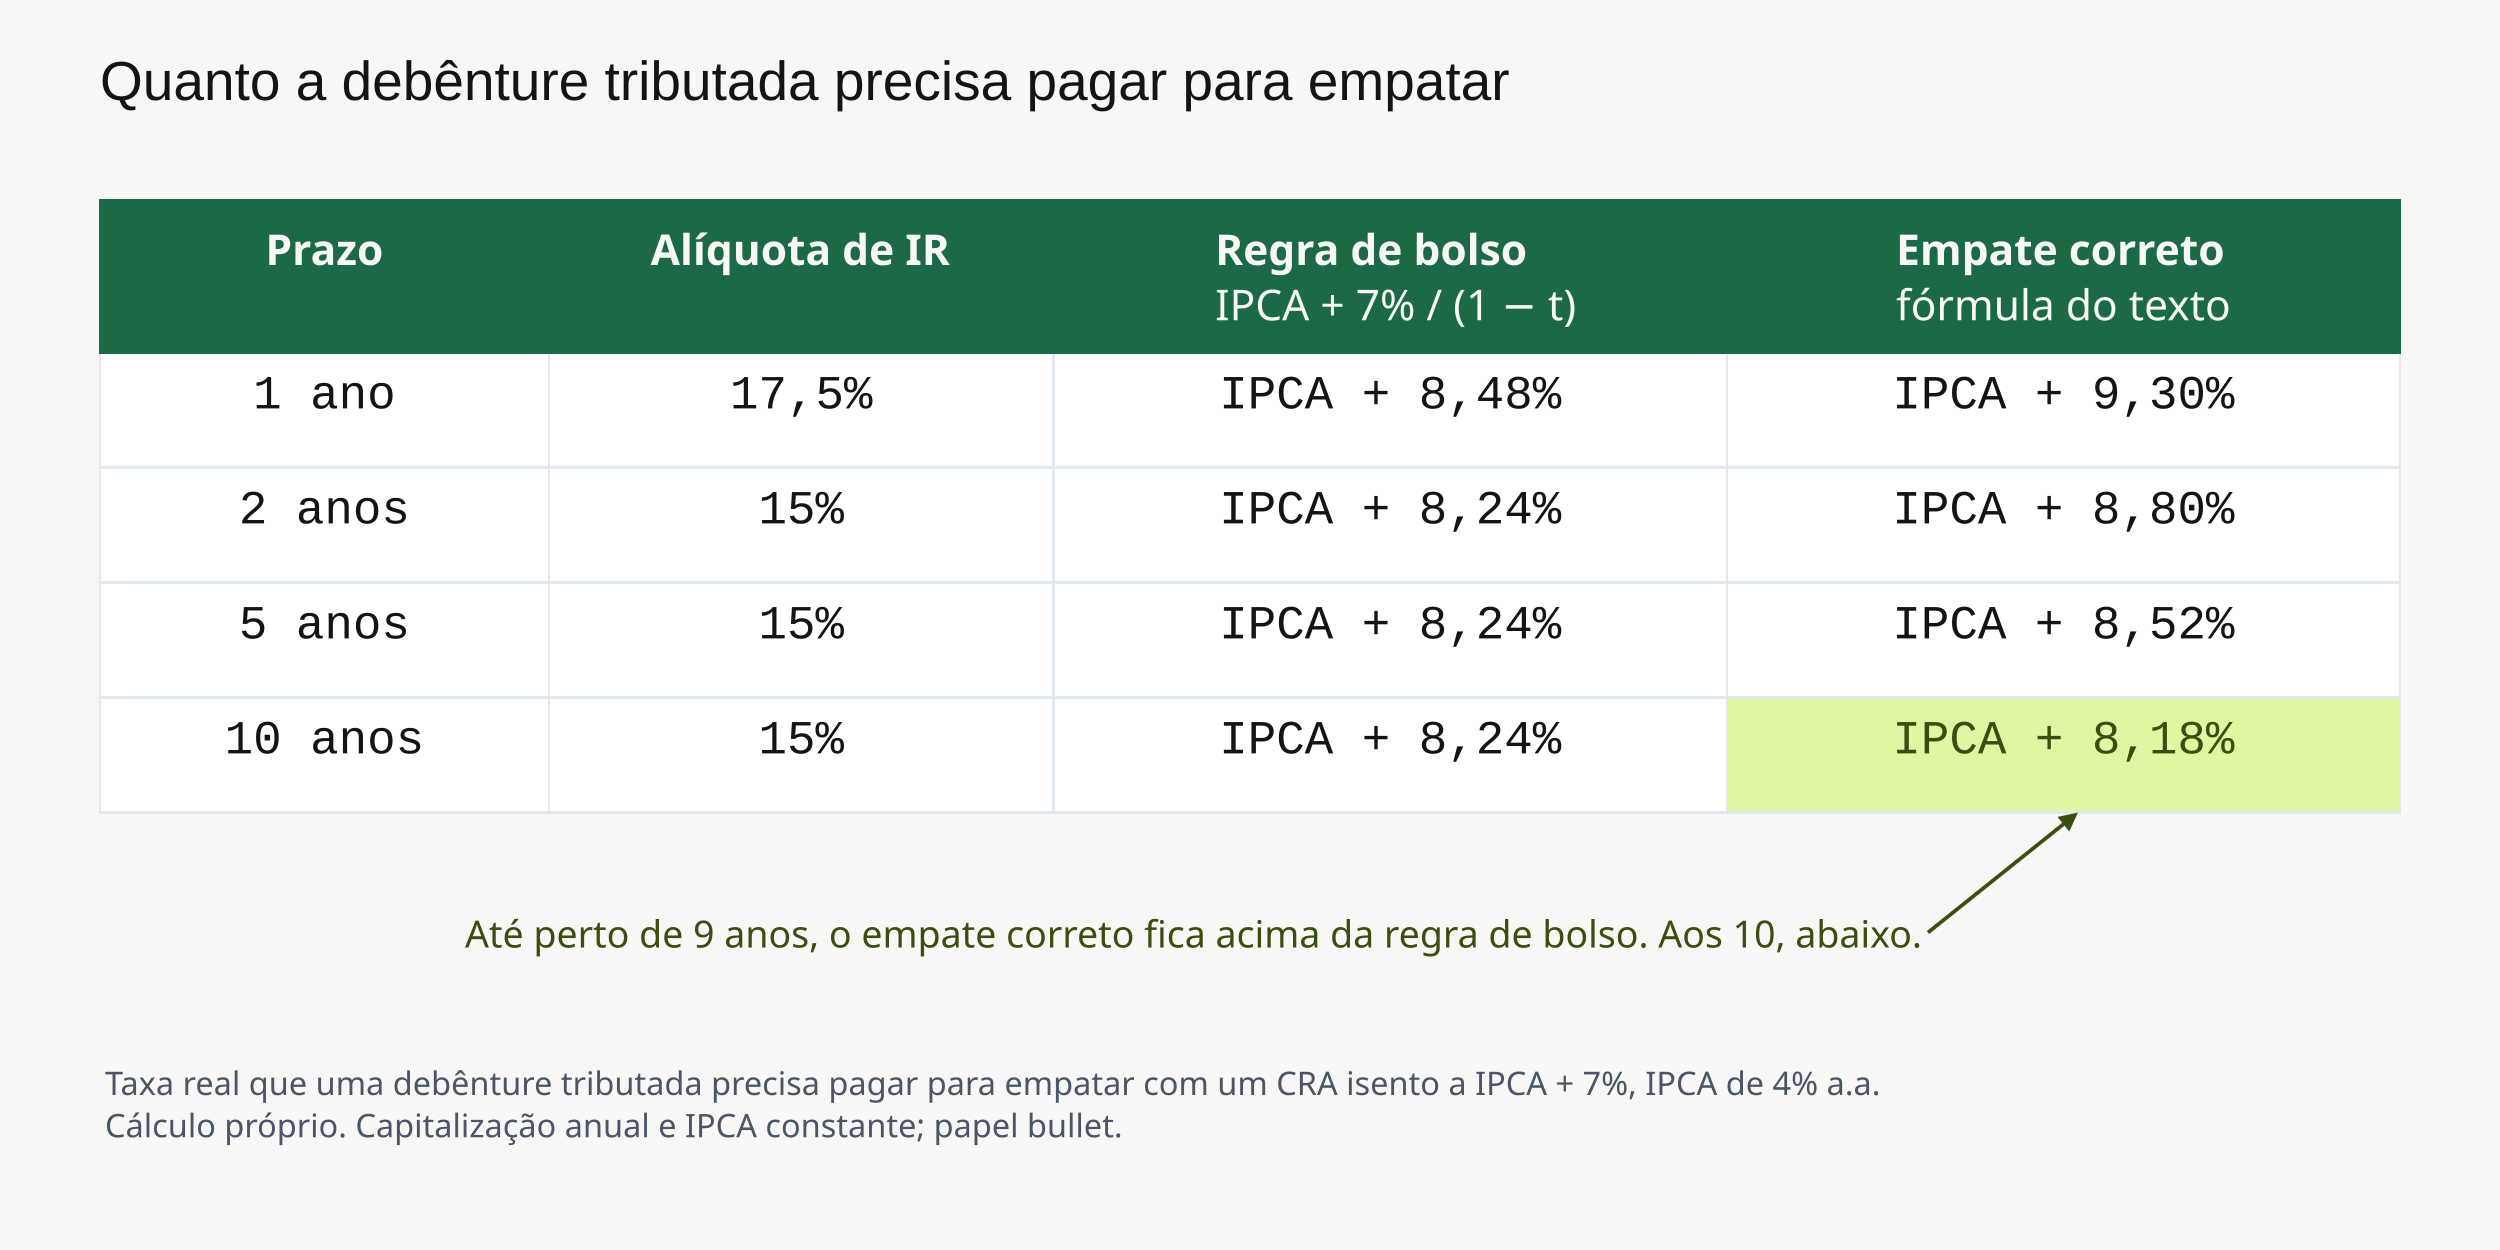
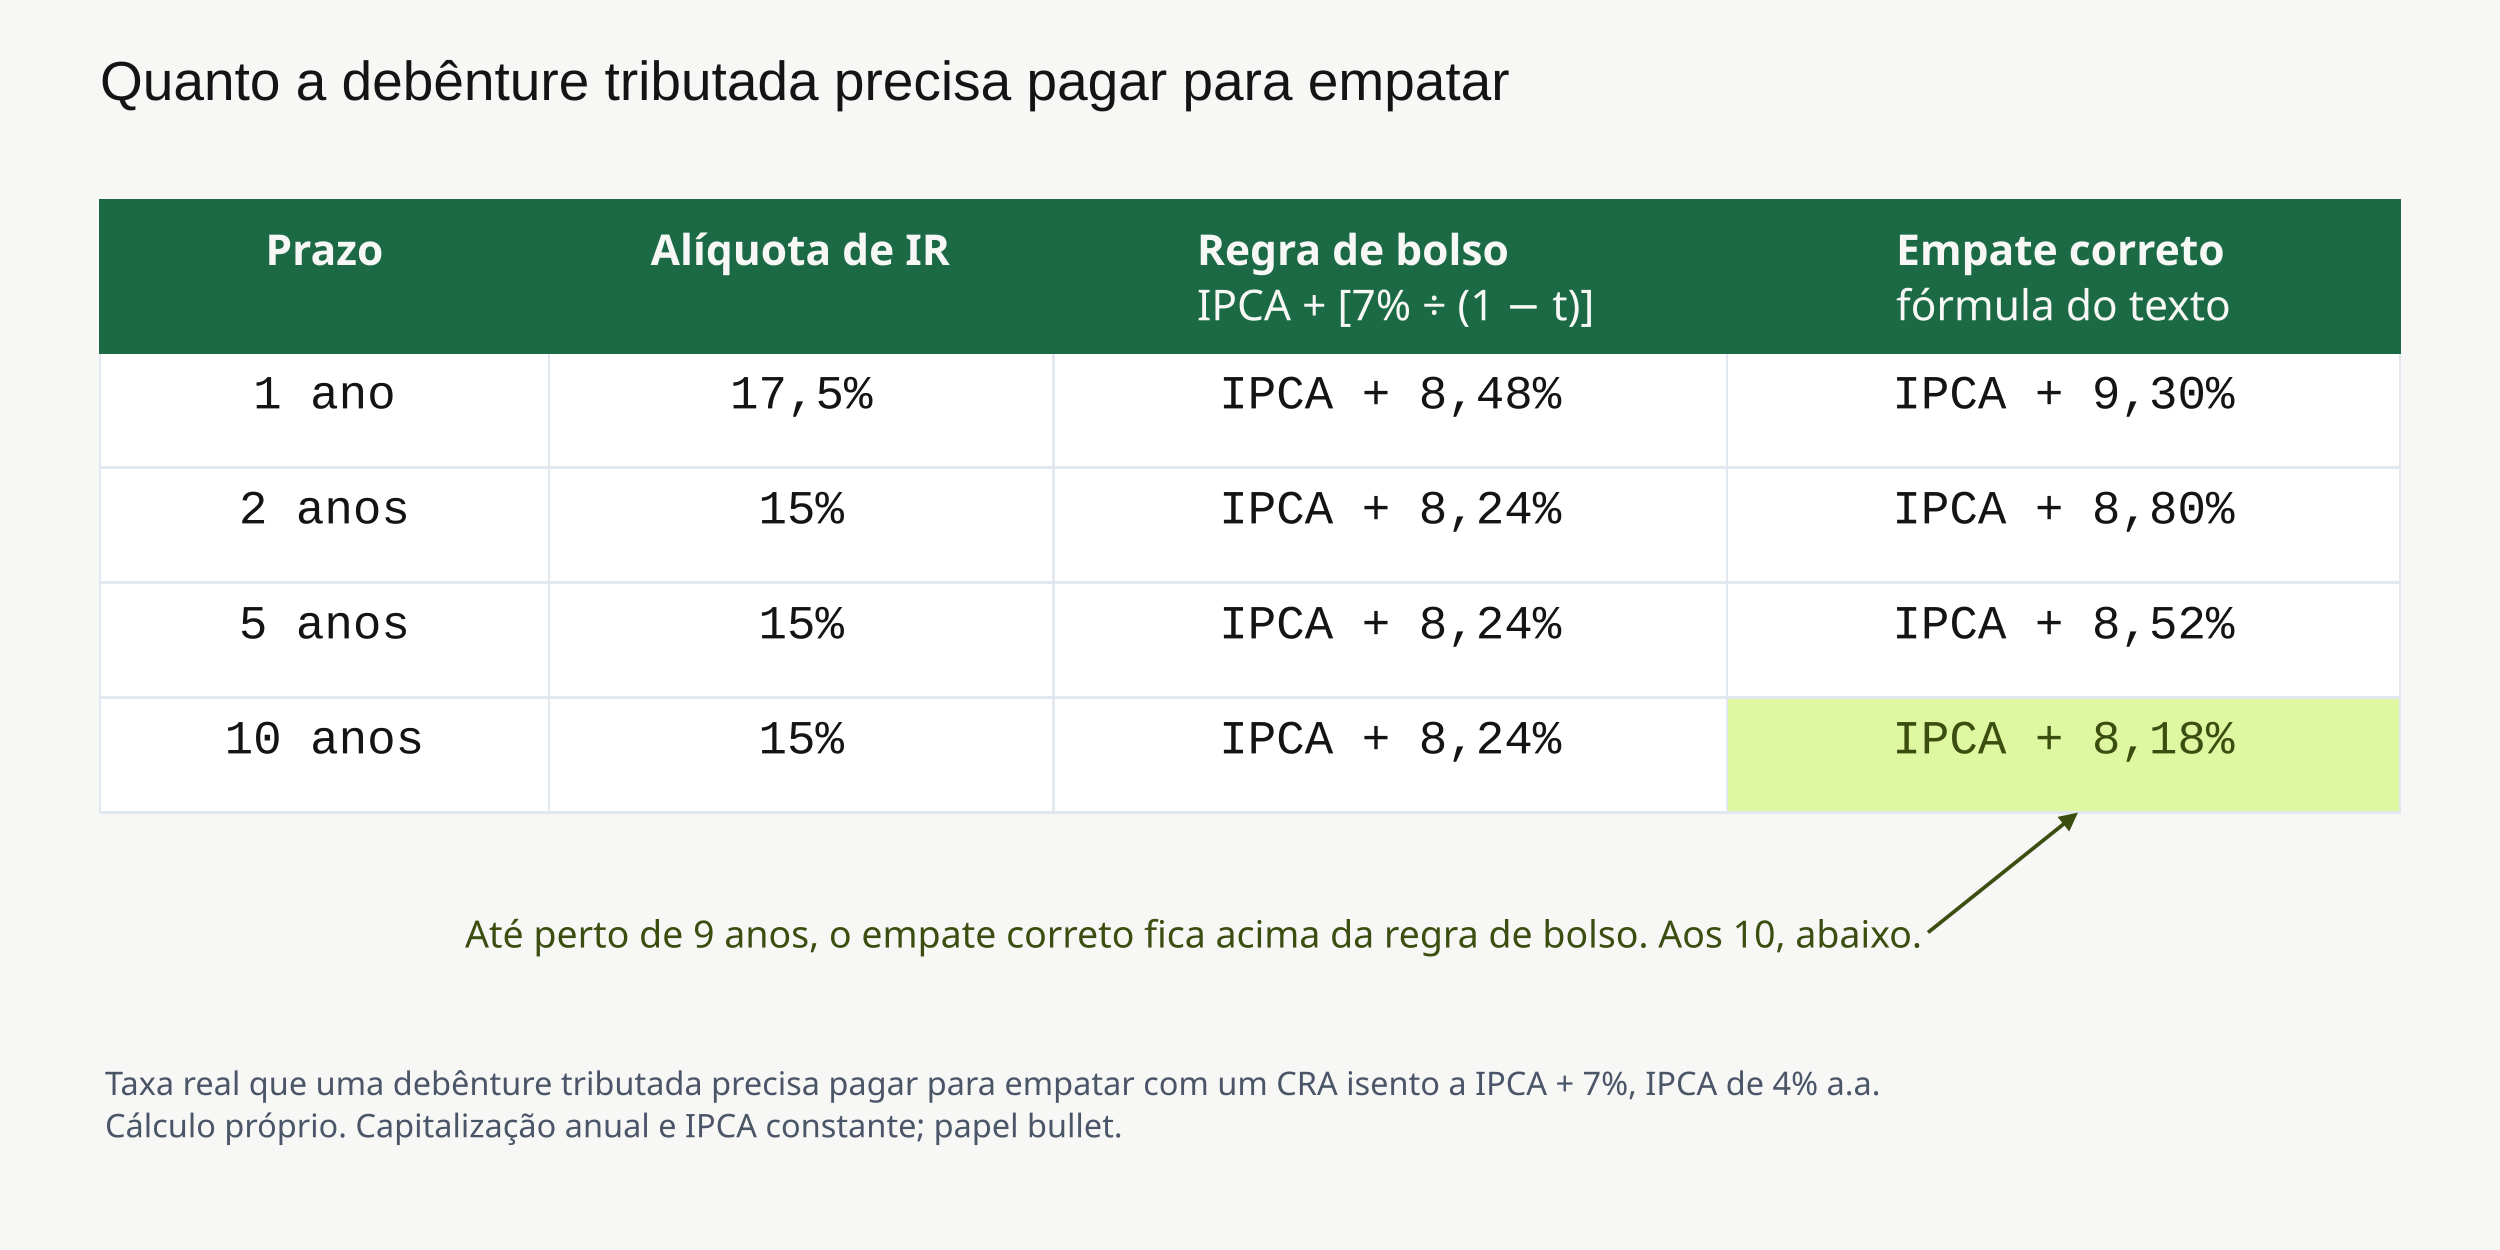
<svg xmlns="http://www.w3.org/2000/svg" class="main-svg" width="1000" height="500" style="" viewBox="0 0 1000 500">
  <rect x="0" y="0" width="1000" height="500" style="fill: rgb(247, 247, 245); fill-opacity: 1;" />
-   <defs id="defs-1b7ee1">
+   <defs id="defs-85d5a0">
    <g class="clips" />
    <g class="gradients" />
    <g class="patterns" />
  </defs>
  <g class="bglayer" />
  <g class="layer-below">
    <g class="imagelayer" />
    <g class="shapelayer" />
  </g>
  <g class="cartesianlayer" />
  <g class="polarlayer" />
  <g class="smithlayer" />
  <g class="ternarylayer" />
  <g class="geolayer" />
  <g class="funnelarealayer" />
  <g class="pielayer" />
  <g class="iciclelayer" />
  <g class="treemaplayer" />
  <g class="sunburstlayer" />
  <g class="glimages" />
  <g class="table" overflow="visible" width="1000" height="500" transform="" style="box-sizing: content-box; position: absolute; left: 0px; overflow: visible; shape-rendering: crispedges; pointer-events: all;">
-     <g class="table-control-view" transform="translate(40,80)" clip-path="url(#clip1b7ee1_scrollAreaBottomClip_5255b8true)" style="box-sizing: content-box;">
+     <g class="table-control-view" transform="translate(40,80)" clip-path="url(#clip85d5a0_scrollAreaBottomClip_36f7fftrue)" style="box-sizing: content-box;">
      <rect class="scroll-background" fill="none" width="920" height="250" />
-       <g class="y-column" transform="" clip-path="url(#clip1b7ee1_columnBoundaryClippath_5255b8true_0)">
+       <g class="y-column" transform="" clip-path="url(#clip85d5a0_columnBoundaryClippath_36f7fftrue_0)">
        <g class="column-block" id="cells1" transform="" style="cursor: default;">
          <g class="column-cells">
            <g class="column-cell" transform="translate(0,61.10001)">
              <rect class="cell-rect" width="179.512" stroke-width="1" style="stroke: rgb(226, 232, 240); stroke-opacity: 1; fill: rgb(255, 255, 255); fill-opacity: 1;" height="46" />
              <g class="cell-text-holder" transform="translate(89.7561,8)" text-anchor="middle" style="shape-rendering: geometricprecision;">
                <text class="cell-text" dy="0.75em" x="0" y="0" style="cursor: auto; font-family: 'IBM Plex Mono', 'Courier New', monospace; font-size: 19px; fill: rgb(20, 20, 20); fill-opacity: 1; white-space: pre;">1 ano</text>
              </g>
            </g>
            <g class="column-cell" transform="translate(0,107.1)">
              <rect class="cell-rect" width="179.512" stroke-width="1" style="stroke: rgb(226, 232, 240); stroke-opacity: 1; fill: rgb(255, 255, 255); fill-opacity: 1;" height="46" />
              <g class="cell-text-holder" transform="translate(89.7561,8)" text-anchor="middle" style="shape-rendering: geometricprecision;">
                <text class="cell-text" dy="0.75em" x="0" y="0" style="cursor: auto; font-family: 'IBM Plex Mono', 'Courier New', monospace; font-size: 19px; fill: rgb(20, 20, 20); fill-opacity: 1; white-space: pre;">2 anos</text>
              </g>
            </g>
            <g class="column-cell" transform="translate(0,153.1)">
              <rect class="cell-rect" width="179.512" stroke-width="1" style="stroke: rgb(226, 232, 240); stroke-opacity: 1; fill: rgb(255, 255, 255); fill-opacity: 1;" height="46" />
              <g class="cell-text-holder" transform="translate(89.7561,8)" text-anchor="middle" style="shape-rendering: geometricprecision;">
                <text class="cell-text" dy="0.75em" x="0" y="0" style="cursor: auto; font-family: 'IBM Plex Mono', 'Courier New', monospace; font-size: 19px; fill: rgb(20, 20, 20); fill-opacity: 1; white-space: pre;">5 anos</text>
              </g>
            </g>
            <g class="column-cell" transform="translate(0,199.1)">
              <rect class="cell-rect" width="179.512" stroke-width="1" style="stroke: rgb(226, 232, 240); stroke-opacity: 1; fill: rgb(255, 255, 255); fill-opacity: 1;" height="46" />
              <g class="cell-text-holder" transform="translate(89.7561,8)" text-anchor="middle" style="shape-rendering: geometricprecision;">
                <text class="cell-text" dy="0.75em" x="0" y="0" style="cursor: auto; font-family: 'IBM Plex Mono', 'Courier New', monospace; font-size: 19px; fill: rgb(20, 20, 20); fill-opacity: 1; white-space: pre;">10 anos</text>
              </g>
            </g>
          </g>
        </g>
        <g class="column-block" id="cells2" transform="" style="cursor: default;">
          <g class="column-cells" />
        </g>
        <g class="column-block" id="header" style="cursor: ew-resize;">
          <g class="column-cells">
            <g class="column-cell" transform="">
              <rect class="cell-rect" width="179.512" stroke-width="1" style="stroke: rgb(27, 106, 69); stroke-opacity: 1; fill: rgb(27, 106, 69); fill-opacity: 1;" height="61.1" />
              <g class="cell-text-holder" transform="translate(66.17797,26)" style="shape-rendering: geometricprecision;">
                <text class="cell-text" dy="0" x="0" y="0" style="cursor: auto; font-family: &quot;Source Sans 3&quot;, system-ui, sans-serif; font-size: 17px; fill: rgb(247, 247, 245); fill-opacity: 1; white-space: pre;">
                  <tspan style="font-weight:bold">Prazo</tspan>
                </text>
              </g>
            </g>
          </g>
        </g>
        <g class="column-boundary" />
-         <clipPath class="column-boundary-clippath" id="clip1b7ee1_columnBoundaryClippath_5255b8true_0">
+         <clipPath class="column-boundary-clippath" id="clip85d5a0_columnBoundaryClippath_36f7fftrue_0">
          <rect class="column-boundary-rect" fill="none" width="181.512" height="257" x="-1" y="-1" />
        </clipPath>
      </g>
-       <g class="y-column" transform="translate(179.5122,0)" clip-path="url(#clip1b7ee1_columnBoundaryClippath_5255b8true_1)">
+       <g class="y-column" transform="translate(179.5122,0)" clip-path="url(#clip85d5a0_columnBoundaryClippath_36f7fftrue_1)">
        <g class="column-block" id="cells1" transform="" style="cursor: default;">
          <g class="column-cells">
            <g class="column-cell" transform="translate(0,61.10001)">
              <rect class="cell-rect" width="201.951" stroke-width="1" style="stroke: rgb(226, 232, 240); stroke-opacity: 1; fill: rgb(255, 255, 255); fill-opacity: 1;" height="46" />
              <g class="cell-text-holder" transform="translate(100.9756,8)" text-anchor="middle" style="shape-rendering: geometricprecision;">
                <text class="cell-text" dy="0.75em" style="cursor: auto; font-family: 'IBM Plex Mono', 'Courier New', monospace; font-size: 19px; fill: rgb(20, 20, 20); fill-opacity: 1;">17,5%</text>
              </g>
            </g>
            <g class="column-cell" transform="translate(0,107.1)">
              <rect class="cell-rect" width="201.951" stroke-width="1" style="stroke: rgb(226, 232, 240); stroke-opacity: 1; fill: rgb(255, 255, 255); fill-opacity: 1;" height="46" />
              <g class="cell-text-holder" transform="translate(100.9756,8)" text-anchor="middle" style="shape-rendering: geometricprecision;">
                <text class="cell-text" dy="0.75em" style="cursor: auto; font-family: 'IBM Plex Mono', 'Courier New', monospace; font-size: 19px; fill: rgb(20, 20, 20); fill-opacity: 1;">15%</text>
              </g>
            </g>
            <g class="column-cell" transform="translate(0,153.1)">
              <rect class="cell-rect" width="201.951" stroke-width="1" style="stroke: rgb(226, 232, 240); stroke-opacity: 1; fill: rgb(255, 255, 255); fill-opacity: 1;" height="46" />
              <g class="cell-text-holder" transform="translate(100.9756,8)" text-anchor="middle" style="shape-rendering: geometricprecision;">
                <text class="cell-text" dy="0.75em" style="cursor: auto; font-family: 'IBM Plex Mono', 'Courier New', monospace; font-size: 19px; fill: rgb(20, 20, 20); fill-opacity: 1;">15%</text>
              </g>
            </g>
            <g class="column-cell" transform="translate(0,199.1)">
              <rect class="cell-rect" width="201.951" stroke-width="1" style="stroke: rgb(226, 232, 240); stroke-opacity: 1; fill: rgb(255, 255, 255); fill-opacity: 1;" height="46" />
              <g class="cell-text-holder" transform="translate(100.9756,8)" text-anchor="middle" style="shape-rendering: geometricprecision;">
                <text class="cell-text" dy="0.75em" style="cursor: auto; font-family: 'IBM Plex Mono', 'Courier New', monospace; font-size: 19px; fill: rgb(20, 20, 20); fill-opacity: 1;">15%</text>
              </g>
            </g>
          </g>
        </g>
        <g class="column-block" id="cells2" transform="" style="cursor: default;">
          <g class="column-cells" />
        </g>
        <g class="column-block" id="header" style="cursor: ew-resize;">
          <g class="column-cells">
            <g class="column-cell" transform="">
              <rect class="cell-rect" width="201.951" stroke-width="1" style="stroke: rgb(27, 106, 69); stroke-opacity: 1; fill: rgb(27, 106, 69); fill-opacity: 1;" height="61.1" />
              <g class="cell-text-holder" transform="translate(40.74587,26)" style="shape-rendering: geometricprecision;">
                <text class="cell-text" dy="0" x="0" y="0" style="cursor: auto; font-family: &quot;Source Sans 3&quot;, system-ui, sans-serif; font-size: 17px; fill: rgb(247, 247, 245); fill-opacity: 1; white-space: pre;">
                  <tspan style="font-weight:bold">Alíquota de IR</tspan>
                </text>
              </g>
            </g>
          </g>
        </g>
        <g class="column-boundary" />
-         <clipPath class="column-boundary-clippath" id="clip1b7ee1_columnBoundaryClippath_5255b8true_1">
+         <clipPath class="column-boundary-clippath" id="clip85d5a0_columnBoundaryClippath_36f7fftrue_1">
          <rect class="column-boundary-rect" fill="none" width="203.951" height="257" x="-1" y="-1" />
        </clipPath>
      </g>
-       <g class="y-column" transform="translate(381.4634,0)" clip-path="url(#clip1b7ee1_columnBoundaryClippath_5255b8true_2)">
+       <g class="y-column" transform="translate(381.4634,0)" clip-path="url(#clip85d5a0_columnBoundaryClippath_36f7fftrue_2)">
        <g class="column-block" id="cells1" transform="" style="cursor: default;">
          <g class="column-cells">
            <g class="column-cell" transform="translate(0,61.10001)">
              <rect class="cell-rect" width="269.268" stroke-width="1" style="stroke: rgb(226, 232, 240); stroke-opacity: 1; fill: rgb(255, 255, 255); fill-opacity: 1;" height="46" />
              <g class="cell-text-holder" transform="translate(134.6341,8)" text-anchor="middle" style="shape-rendering: geometricprecision;">
                <text class="cell-text" dy="0.75em" x="0" y="0" style="cursor: auto; font-family: 'IBM Plex Mono', 'Courier New', monospace; font-size: 19px; fill: rgb(20, 20, 20); fill-opacity: 1; white-space: pre;">IPCA + 8,48%</text>
              </g>
            </g>
            <g class="column-cell" transform="translate(0,107.1)">
              <rect class="cell-rect" width="269.268" stroke-width="1" style="stroke: rgb(226, 232, 240); stroke-opacity: 1; fill: rgb(255, 255, 255); fill-opacity: 1;" height="46" />
              <g class="cell-text-holder" transform="translate(134.6341,8)" text-anchor="middle" style="shape-rendering: geometricprecision;">
                <text class="cell-text" dy="0.75em" x="0" y="0" style="cursor: auto; font-family: 'IBM Plex Mono', 'Courier New', monospace; font-size: 19px; fill: rgb(20, 20, 20); fill-opacity: 1; white-space: pre;">IPCA + 8,24%</text>
              </g>
            </g>
            <g class="column-cell" transform="translate(0,153.1)">
              <rect class="cell-rect" width="269.268" stroke-width="1" style="stroke: rgb(226, 232, 240); stroke-opacity: 1; fill: rgb(255, 255, 255); fill-opacity: 1;" height="46" />
              <g class="cell-text-holder" transform="translate(134.6341,8)" text-anchor="middle" style="shape-rendering: geometricprecision;">
                <text class="cell-text" dy="0.75em" x="0" y="0" style="cursor: auto; font-family: 'IBM Plex Mono', 'Courier New', monospace; font-size: 19px; fill: rgb(20, 20, 20); fill-opacity: 1; white-space: pre;">IPCA + 8,24%</text>
              </g>
            </g>
            <g class="column-cell" transform="translate(0,199.1)">
              <rect class="cell-rect" width="269.268" stroke-width="1" style="stroke: rgb(226, 232, 240); stroke-opacity: 1; fill: rgb(255, 255, 255); fill-opacity: 1;" height="46" />
              <g class="cell-text-holder" transform="translate(134.6341,8)" text-anchor="middle" style="shape-rendering: geometricprecision;">
                <text class="cell-text" dy="0.75em" x="0" y="0" style="cursor: auto; font-family: 'IBM Plex Mono', 'Courier New', monospace; font-size: 19px; fill: rgb(20, 20, 20); fill-opacity: 1; white-space: pre;">IPCA + 8,24%</text>
              </g>
            </g>
          </g>
        </g>
        <g class="column-block" id="cells2" transform="" style="cursor: default;">
          <g class="column-cells" />
        </g>
        <g class="column-block" id="header" style="cursor: ew-resize;">
          <g class="column-cells">
            <g class="column-cell" transform="">
              <rect class="cell-rect" width="269.268" stroke-width="1" style="stroke: rgb(27, 106, 69); stroke-opacity: 1; fill: rgb(27, 106, 69); fill-opacity: 1;" height="61.1" />
-               <g class="cell-text-holder" transform="translate(64.6029,26)" style="shape-rendering: geometricprecision;">
+               <g class="cell-text-holder" transform="translate(57.30602,26)" style="shape-rendering: geometricprecision;">
                <text class="cell-text" dy="0" x="0" y="0" style="cursor: auto; font-family: &quot;Source Sans 3&quot;, system-ui, sans-serif; font-size: 17px; fill: rgb(247, 247, 245); fill-opacity: 1; white-space: pre;">
                  <tspan class="line" dy="0em" x="0" y="0">
                    <tspan style="font-weight:bold">Regra de bolso</tspan>
                  </tspan>
-                   <tspan class="line" dy="1.3em" x="0" y="0">IPCA + 7% / (1 − t)</tspan>
-                 </text>
-               </g>
-             </g>
-           </g>
-         </g>
-         <g class="column-boundary" />
-         <clipPath class="column-boundary-clippath" id="clip1b7ee1_columnBoundaryClippath_5255b8true_2">
+                   <tspan class="line" dy="1.3em" x="0" y="0">IPCA + [7% ÷ (1 − t)]</tspan>
+                 </text>
+               </g>
+             </g>
+           </g>
+         </g>
+         <g class="column-boundary" />
+         <clipPath class="column-boundary-clippath" id="clip85d5a0_columnBoundaryClippath_36f7fftrue_2">
          <rect class="column-boundary-rect" fill="none" width="271.268" height="257" x="-1" y="-1" />
        </clipPath>
      </g>
-       <g class="y-column" transform="translate(650.7317,0)" clip-path="url(#clip1b7ee1_columnBoundaryClippath_5255b8true_3)">
+       <g class="y-column" transform="translate(650.7317,0)" clip-path="url(#clip85d5a0_columnBoundaryClippath_36f7fftrue_3)">
        <g class="column-block" id="cells1" transform="" style="cursor: default;">
          <g class="column-cells">
            <g class="column-cell" transform="translate(0,61.10001)">
              <rect class="cell-rect" width="269.268" stroke-width="1" style="stroke: rgb(226, 232, 240); stroke-opacity: 1; fill: rgb(255, 255, 255); fill-opacity: 1;" height="46" />
              <g class="cell-text-holder" transform="translate(134.6341,8)" text-anchor="middle" style="shape-rendering: geometricprecision;">
                <text class="cell-text" dy="0.75em" x="0" y="0" style="cursor: auto; font-family: 'IBM Plex Mono', 'Courier New', monospace; font-size: 19px; fill: rgb(20, 20, 20); fill-opacity: 1; white-space: pre;">IPCA + 9,30%</text>
              </g>
            </g>
            <g class="column-cell" transform="translate(0,107.1)">
              <rect class="cell-rect" width="269.268" stroke-width="1" style="stroke: rgb(226, 232, 240); stroke-opacity: 1; fill: rgb(255, 255, 255); fill-opacity: 1;" height="46" />
              <g class="cell-text-holder" transform="translate(134.6341,8)" text-anchor="middle" style="shape-rendering: geometricprecision;">
                <text class="cell-text" dy="0.75em" x="0" y="0" style="cursor: auto; font-family: 'IBM Plex Mono', 'Courier New', monospace; font-size: 19px; fill: rgb(20, 20, 20); fill-opacity: 1; white-space: pre;">IPCA + 8,80%</text>
              </g>
            </g>
            <g class="column-cell" transform="translate(0,153.1)">
              <rect class="cell-rect" width="269.268" stroke-width="1" style="stroke: rgb(226, 232, 240); stroke-opacity: 1; fill: rgb(255, 255, 255); fill-opacity: 1;" height="46" />
              <g class="cell-text-holder" transform="translate(134.6341,8)" text-anchor="middle" style="shape-rendering: geometricprecision;">
                <text class="cell-text" dy="0.75em" x="0" y="0" style="cursor: auto; font-family: 'IBM Plex Mono', 'Courier New', monospace; font-size: 19px; fill: rgb(20, 20, 20); fill-opacity: 1; white-space: pre;">IPCA + 8,52%</text>
              </g>
            </g>
            <g class="column-cell" transform="translate(0,199.1)">
              <rect class="cell-rect" width="269.268" stroke-width="1" style="stroke: rgb(226, 232, 240); stroke-opacity: 1; fill: rgb(223, 247, 161); fill-opacity: 1;" height="46" />
              <g class="cell-text-holder" transform="translate(134.6341,8)" text-anchor="middle" style="shape-rendering: geometricprecision;">
                <text class="cell-text" dy="0.75em" x="0" y="0" style="cursor: auto; font-family: 'IBM Plex Mono', 'Courier New', monospace; font-size: 19px; fill: rgb(59, 78, 16); fill-opacity: 1; white-space: pre;">IPCA + 8,18%</text>
              </g>
            </g>
          </g>
        </g>
        <g class="column-block" id="cells2" transform="" style="cursor: default;">
          <g class="column-cells" />
        </g>
        <g class="column-block" id="header" style="cursor: ew-resize;">
          <g class="column-cells">
            <g class="column-cell" transform="">
              <rect class="cell-rect" width="269.268" stroke-width="1" style="stroke: rgb(27, 106, 69); stroke-opacity: 1; fill: rgb(27, 106, 69); fill-opacity: 1;" height="61.1" />
              <g class="cell-text-holder" transform="translate(67.70446,26)" style="shape-rendering: geometricprecision;">
                <text class="cell-text" dy="0" x="0" y="0" style="cursor: auto; font-family: &quot;Source Sans 3&quot;, system-ui, sans-serif; font-size: 17px; fill: rgb(247, 247, 245); fill-opacity: 1; white-space: pre;">
                  <tspan class="line" dy="0em" x="0" y="0">
                    <tspan style="font-weight:bold">Empate correto</tspan>
                  </tspan>
                  <tspan class="line" dy="1.3em" x="0" y="0">fórmula do texto</tspan>
                </text>
              </g>
            </g>
          </g>
        </g>
        <g class="column-boundary" />
-         <clipPath class="column-boundary-clippath" id="clip1b7ee1_columnBoundaryClippath_5255b8true_3">
+         <clipPath class="column-boundary-clippath" id="clip85d5a0_columnBoundaryClippath_36f7fftrue_3">
          <rect class="column-boundary-rect" fill="none" width="271.268" height="257" x="-1" y="-1" />
        </clipPath>
      </g>
      <g class="scrollbar-kit" transform="translate(929,61.10001)" style="shape-rendering: geometricprecision;">
        <g class="scrollbar">
          <g class="scrollbar-slider" transform="" />
        </g>
      </g>
-       <clipPath class="scroll-area-clip" id="clip1b7ee1_scrollAreaBottomClip_5255b8true">
+       <clipPath class="scroll-area-clip" id="clip85d5a0_scrollAreaBottomClip_36f7fftrue">
        <rect class="scroll-area-clip-rect" x="-45" y="-5" fill="none" width="1010" height="255" />
      </clipPath>
    </g>
  </g>
-   <defs id="topdefs-1b7ee1">
+   <defs id="topdefs-85d5a0">
    <g class="clips" />
  </defs>
  <g class="layer-above">
    <g class="imagelayer" />
    <g class="shapelayer" />
  </g>
  <g class="infolayer">
    <g class="g-gtitle">
      <text class="gtitle" x="40" y="40" text-anchor="start" dy="0em" style="opacity: 1; font-family: Montserrat, Arial, sans-serif; font-size: 22px; fill: rgb(20, 20, 20); fill-opacity: 1; white-space: pre;">Quanto a debênture tributada precisa pagar para empatar</text>
    </g>
    <g class="annotation" data-index="0" style="opacity: 1;">
      <g class="annotation-text-g" transform="rotate(0,477.7,373)">
        <g class="cursor-pointer" transform="translate(184,361)">
          <rect class="bg" x="0.5" y="0.5" width="586" height="23" style="stroke-width: 1px; stroke: rgb(0, 0, 0); stroke-opacity: 0; fill: rgb(0, 0, 0); fill-opacity: 0;" />
          <text class="annotation-text" text-anchor="end" x="584.781" y="18" style="font-family: &quot;Source Sans 3&quot;, system-ui, sans-serif; font-size: 15px; fill: rgb(59, 78, 16); fill-opacity: 1; white-space: pre;">Até perto de 9 anos, o empate correto fica acima da regra de bolso. Aos 10, abaixo.</text>
        </g>
      </g>
      <g class="annotation-arrow-g" style="opacity: 1;">
        <path d="M771.2,373L831.2,325" style="stroke-width: 1.5px; stroke: rgb(59, 78, 16); stroke-opacity: 1; stroke-dasharray: 0px, 0px, 74.888px, 76.838px;" />
        <path d="M-3.7,-2.5V2.5L1.3,0Z" transform="translate(829.6773,326.2181)rotate(-38.668)scale(1.5)" style="fill: rgb(59, 78, 16); stroke-width: 0;" />
      </g>
    </g>
    <g class="annotation" data-index="1" style="opacity: 1;">
      <g class="annotation-text-g" transform="rotate(0,397,441.5)">
        <g class="cursor-pointer" transform="translate(40,422)">
          <rect class="bg" x="0.5" y="0.5" width="713" height="38" style="stroke-width: 1px; stroke: rgb(0, 0, 0); stroke-opacity: 0; fill: rgb(0, 0, 0); fill-opacity: 0;" />
          <text class="annotation-text" text-anchor="start" x="2" y="16" style="font-family: &quot;Source Sans 3&quot;, system-ui, sans-serif; font-size: 13px; fill: rgb(74, 85, 104); fill-opacity: 1; white-space: pre;">
            <tspan class="line" dy="0em" x="2" y="16">Taxa real que uma debênture tributada precisa pagar para empatar com um CRA isento a IPCA + 7%, IPCA de 4% a.a.</tspan>
            <tspan class="line" dy="1.3em" x="2" y="16">Cálculo próprio. Capitalização anual e IPCA constante; papel bullet.</tspan>
          </text>
        </g>
      </g>
    </g>
  </g>
</svg>
